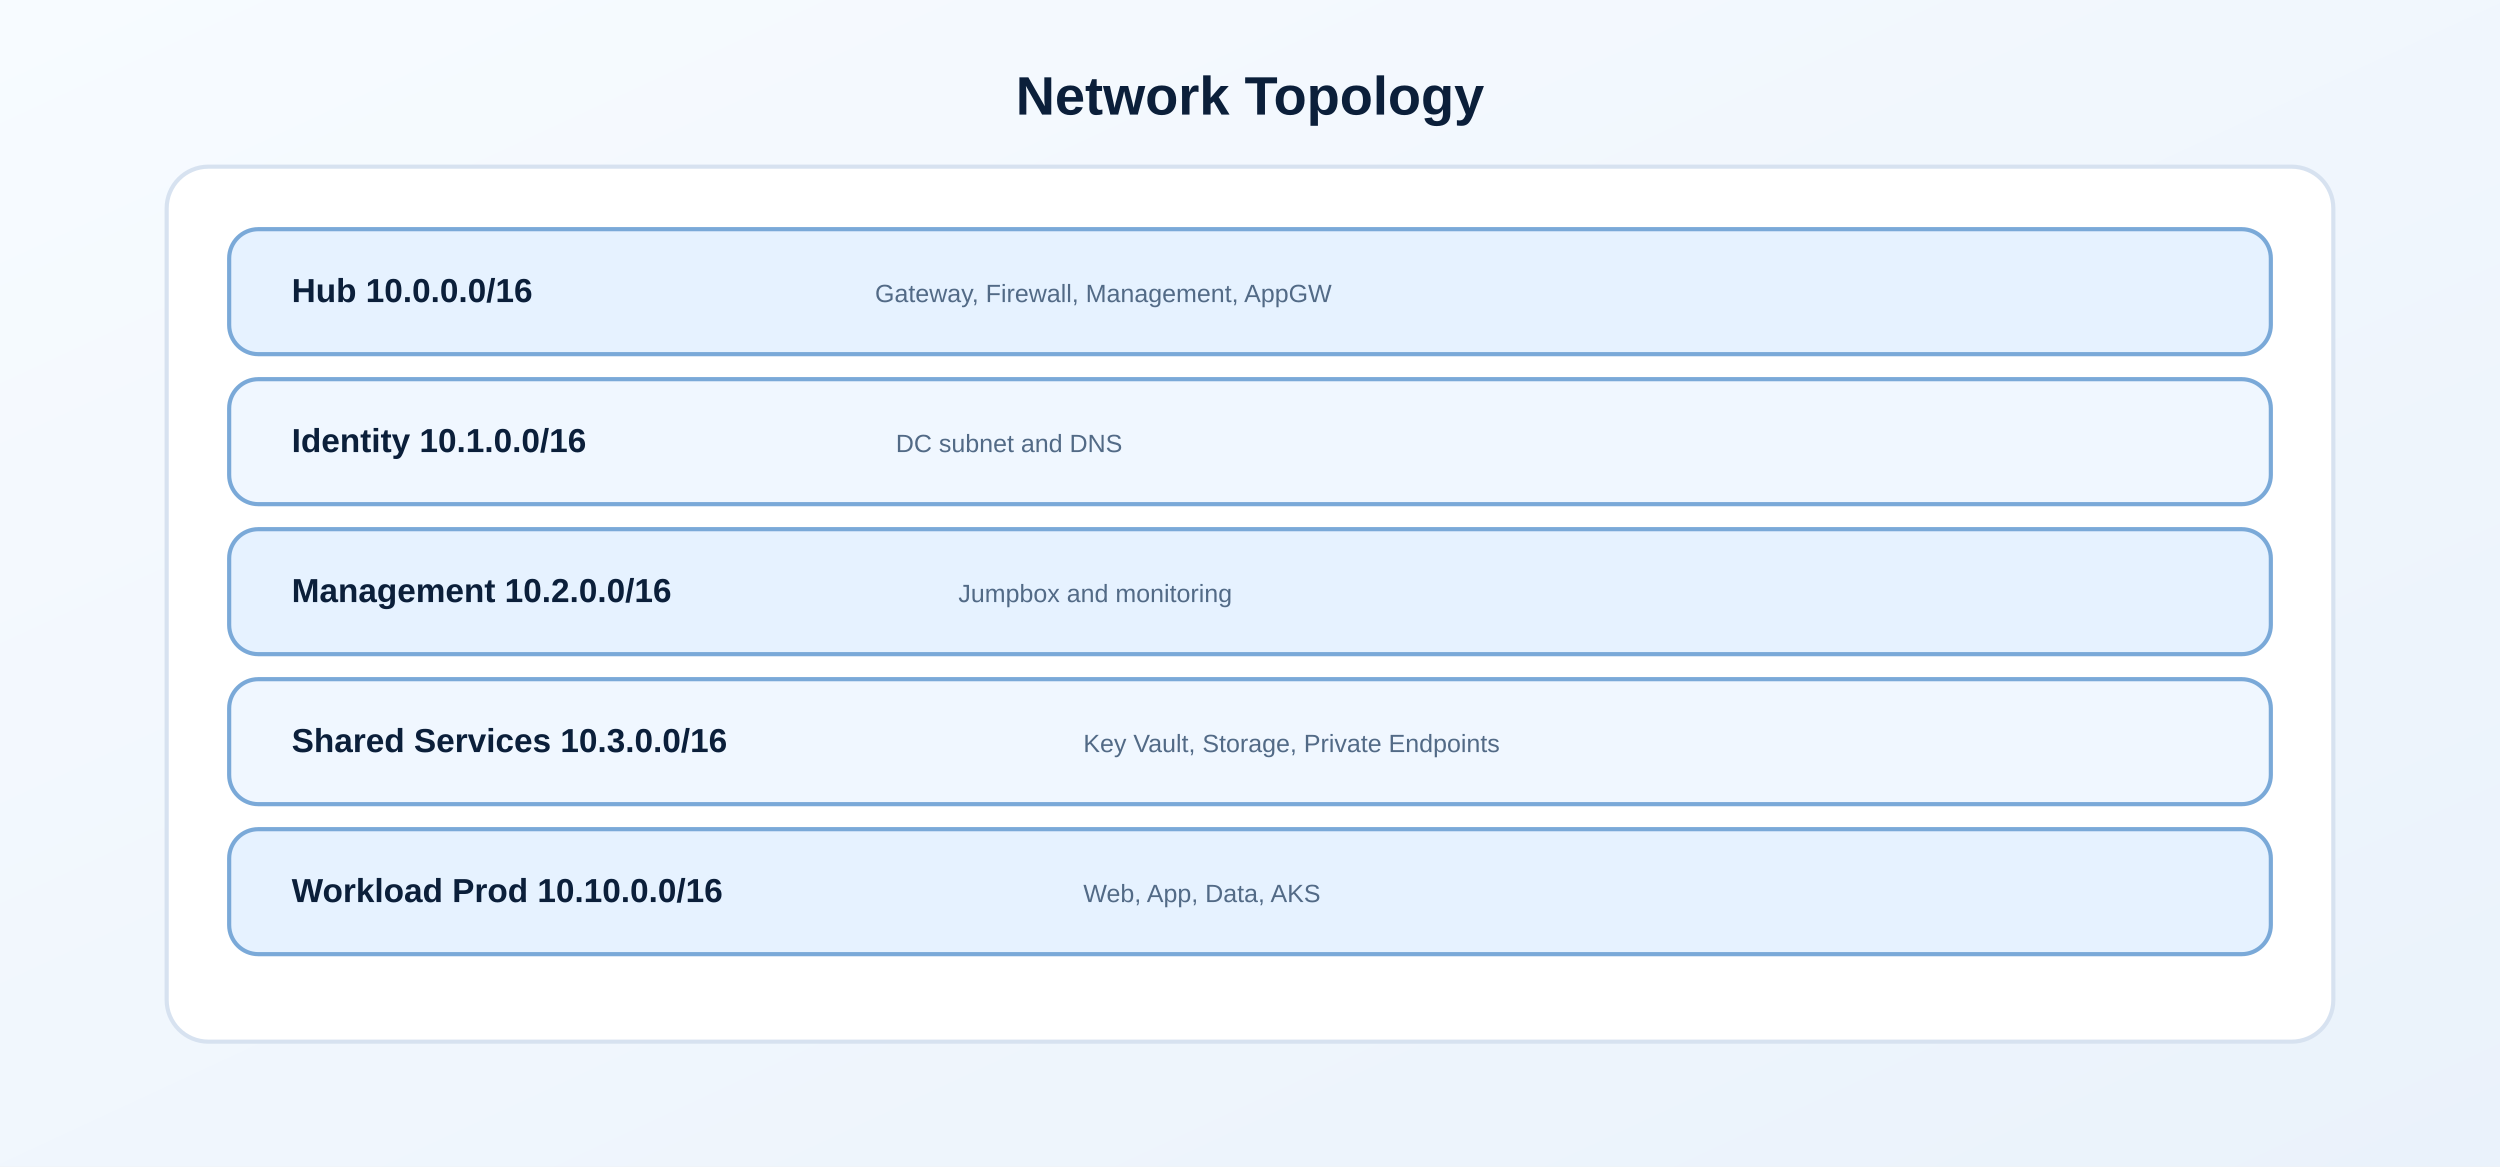
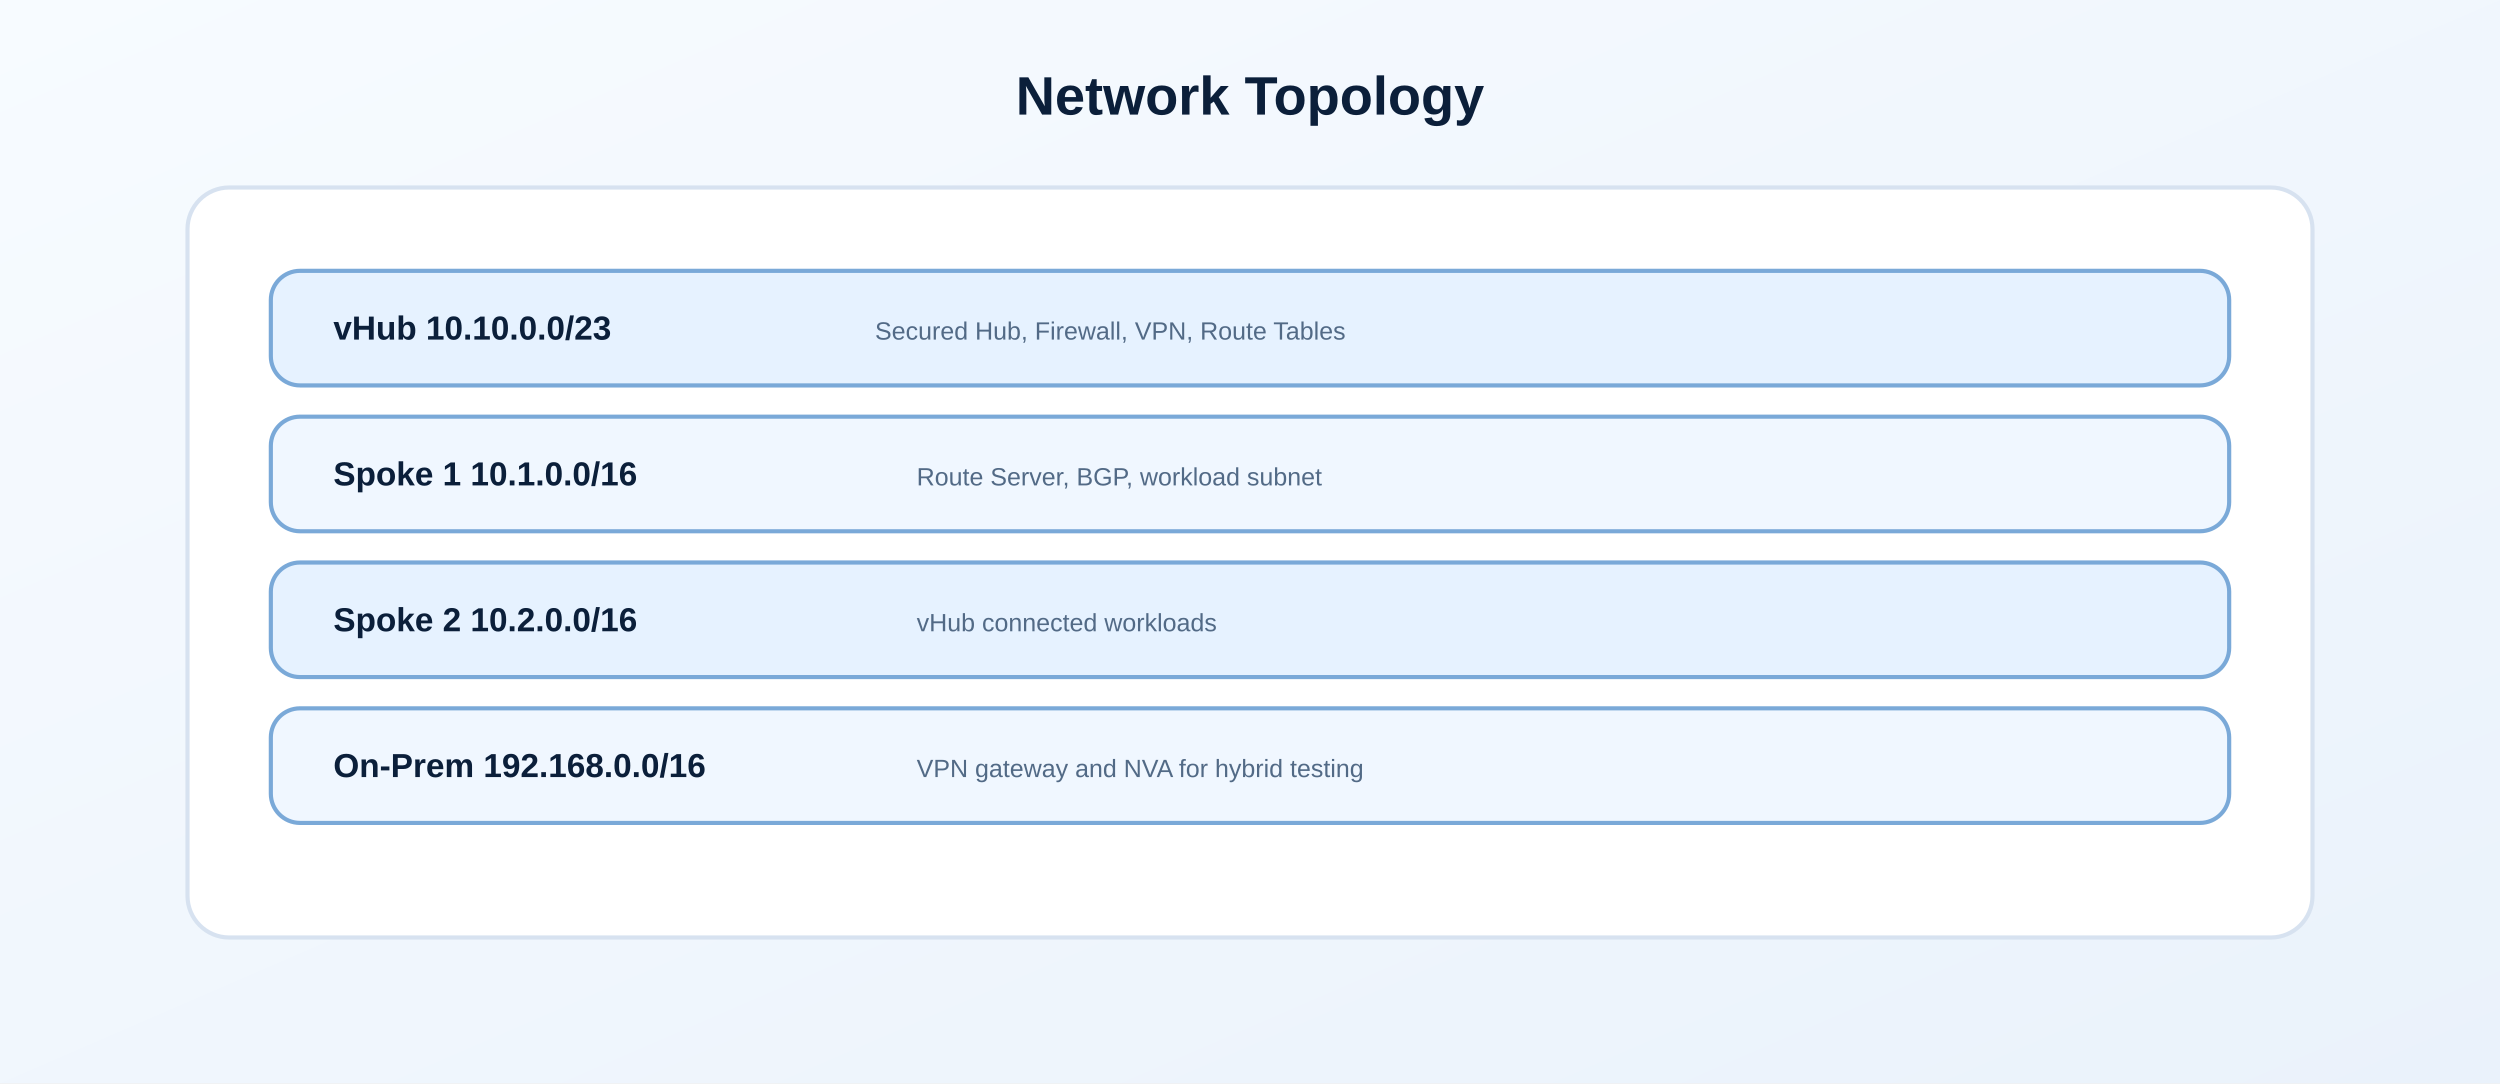
- <svg xmlns="http://www.w3.org/2000/svg" width="1200" height="560" viewBox="0 0 1200 560" role="img" aria-label="Network topology overview">
+ <svg xmlns="http://www.w3.org/2000/svg" width="1200" height="520" viewBox="0 0 1200 520" role="img" aria-label="Network topology summary">
  <defs>
    <linearGradient id="bg" x1="0" y1="0" x2="1" y2="1">
      <stop offset="0%" stop-color="#f7fbff" />
      <stop offset="100%" stop-color="#eaf2fb" />
    </linearGradient>
  </defs>
-   <rect width="1200" height="560" fill="url(#bg)" />
+   <rect width="1200" height="520" fill="url(#bg)" />
  <text x="600" y="55" font-family="Segoe UI, Arial, sans-serif" font-size="26" font-weight="700" text-anchor="middle" fill="#0b1f3a">
    Network Topology
  </text>
-   <rect x="80" y="80" width="1040" height="420" rx="20" fill="#ffffff" stroke="#d7e2f0" stroke-width="2" />
-   <rect x="110" y="110" width="980" height="60" rx="14" fill="#e6f2ff" stroke="#7aa9d8" stroke-width="2" />
-   <text x="140" y="145" font-family="Segoe UI, Arial, sans-serif" font-size="16" font-weight="700" fill="#0b1f3a">
-     Hub 10.0.0.0/16
+   <rect x="90" y="90" width="1020" height="360" rx="20" fill="#ffffff" stroke="#d7e2f0" stroke-width="2" />
+   <rect x="130" y="130" width="940" height="55" rx="14" fill="#e6f2ff" stroke="#7aa9d8" stroke-width="2" />
+   <text x="160" y="163" font-family="Segoe UI, Arial, sans-serif" font-size="16" font-weight="700" fill="#0b1f3a">
+     vHub 10.10.0.0/23
  </text>
-   <text x="420" y="145" font-family="Segoe UI, Arial, sans-serif" font-size="12" fill="#526a86">
-     Gateway, Firewall, Management, AppGW
+   <text x="420" y="163" font-family="Segoe UI, Arial, sans-serif" font-size="12" fill="#526a86">
+     Secured Hub, Firewall, VPN, Route Tables
  </text>
-   <rect x="110" y="182" width="980" height="60" rx="14" fill="#f0f7ff" stroke="#7aa9d8" stroke-width="2" />
-   <text x="140" y="217" font-family="Segoe UI, Arial, sans-serif" font-size="16" font-weight="700" fill="#0b1f3a">
-     Identity 10.1.0.0/16
+   <rect x="130" y="200" width="940" height="55" rx="14" fill="#f0f7ff" stroke="#7aa9d8" stroke-width="2" />
+   <text x="160" y="233" font-family="Segoe UI, Arial, sans-serif" font-size="16" font-weight="700" fill="#0b1f3a">
+     Spoke 1 10.1.0.0/16
  </text>
-   <text x="430" y="217" font-family="Segoe UI, Arial, sans-serif" font-size="12" fill="#526a86">
-     DC subnet and DNS
+   <text x="440" y="233" font-family="Segoe UI, Arial, sans-serif" font-size="12" fill="#526a86">
+     Route Server, BGP, workload subnet
  </text>
-   <rect x="110" y="254" width="980" height="60" rx="14" fill="#e6f2ff" stroke="#7aa9d8" stroke-width="2" />
-   <text x="140" y="289" font-family="Segoe UI, Arial, sans-serif" font-size="16" font-weight="700" fill="#0b1f3a">
-     Management 10.2.0.0/16
+   <rect x="130" y="270" width="940" height="55" rx="14" fill="#e6f2ff" stroke="#7aa9d8" stroke-width="2" />
+   <text x="160" y="303" font-family="Segoe UI, Arial, sans-serif" font-size="16" font-weight="700" fill="#0b1f3a">
+     Spoke 2 10.2.0.0/16
  </text>
-   <text x="460" y="289" font-family="Segoe UI, Arial, sans-serif" font-size="12" fill="#526a86">
-     Jumpbox and monitoring
+   <text x="440" y="303" font-family="Segoe UI, Arial, sans-serif" font-size="12" fill="#526a86">
+     vHub connected workloads
  </text>
-   <rect x="110" y="326" width="980" height="60" rx="14" fill="#f0f7ff" stroke="#7aa9d8" stroke-width="2" />
-   <text x="140" y="361" font-family="Segoe UI, Arial, sans-serif" font-size="16" font-weight="700" fill="#0b1f3a">
-     Shared Services 10.3.0.0/16
+   <rect x="130" y="340" width="940" height="55" rx="14" fill="#f0f7ff" stroke="#7aa9d8" stroke-width="2" />
+   <text x="160" y="373" font-family="Segoe UI, Arial, sans-serif" font-size="16" font-weight="700" fill="#0b1f3a">
+     On-Prem 192.168.0.0/16
  </text>
-   <text x="520" y="361" font-family="Segoe UI, Arial, sans-serif" font-size="12" fill="#526a86">
-     Key Vault, Storage, Private Endpoints
-   </text>
-   <rect x="110" y="398" width="980" height="60" rx="14" fill="#e6f2ff" stroke="#7aa9d8" stroke-width="2" />
-   <text x="140" y="433" font-family="Segoe UI, Arial, sans-serif" font-size="16" font-weight="700" fill="#0b1f3a">
-     Workload Prod 10.10.0.0/16
-   </text>
-   <text x="520" y="433" font-family="Segoe UI, Arial, sans-serif" font-size="12" fill="#526a86">
-     Web, App, Data, AKS
+   <text x="440" y="373" font-family="Segoe UI, Arial, sans-serif" font-size="12" fill="#526a86">
+     VPN gateway and NVA for hybrid testing
  </text>
</svg>
